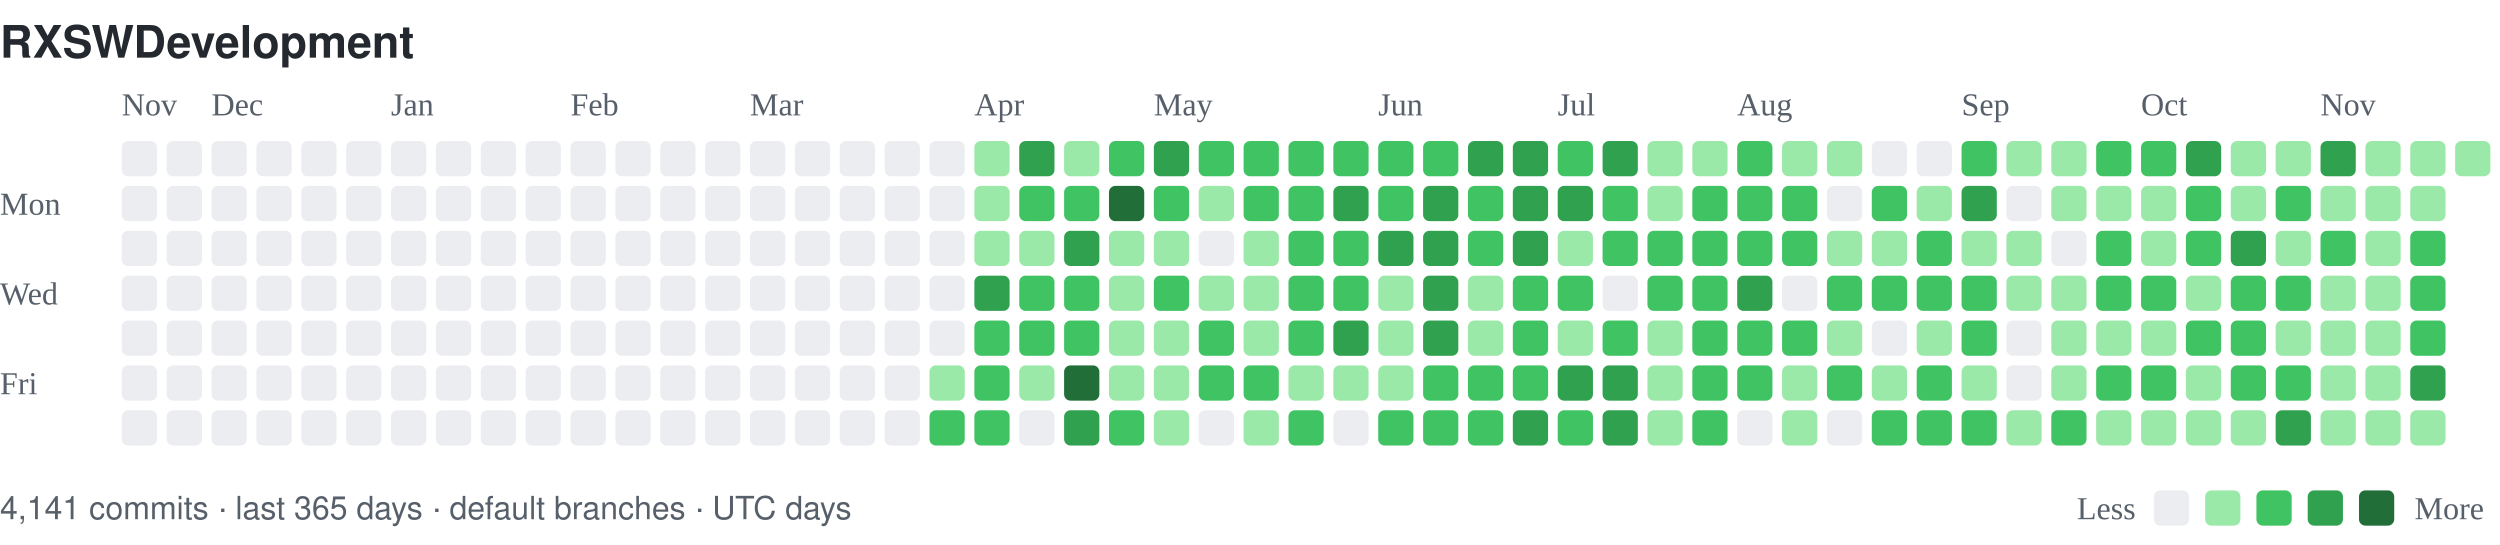
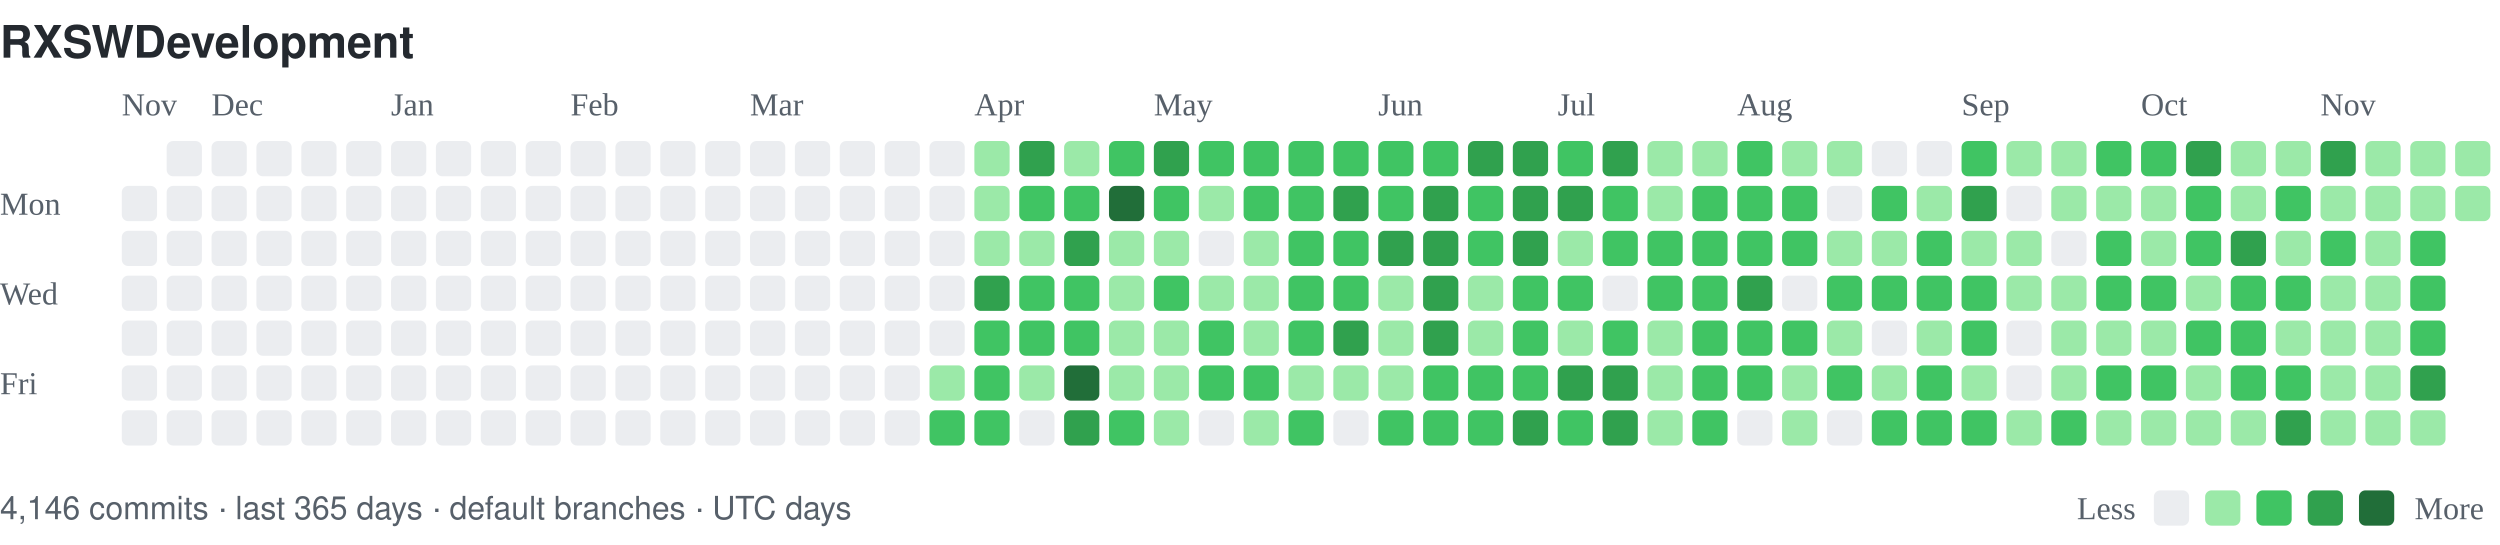
<svg xmlns="http://www.w3.org/2000/svg" width="780" height="170" viewBox="0 0 780 170" role="img">
  <text x="0" y="18" font-size="14" font-weight="600" fill="#24292f" font-family="ui-sans-serif,-apple-system,Segoe UI,Helvetica,Arial,sans-serif">RXSWDevelopment</text>
  <text x="0" y="67" font-size="10" fill="#57606a">Mon</text>
  <text x="0" y="95" font-size="10" fill="#57606a">Wed</text>
  <text x="0" y="123" font-size="10" fill="#57606a">Fri</text>
  <text x="38" y="36" font-size="10" fill="#57606a">Nov</text>
-   <rect x="38" y="44" width="11" height="11" rx="2" fill="#ebedf0" />
  <rect x="38" y="58" width="11" height="11" rx="2" fill="#ebedf0" />
  <rect x="38" y="72" width="11" height="11" rx="2" fill="#ebedf0" />
  <rect x="38" y="86" width="11" height="11" rx="2" fill="#ebedf0" />
  <rect x="38" y="100" width="11" height="11" rx="2" fill="#ebedf0" />
  <rect x="38" y="114" width="11" height="11" rx="2" fill="#ebedf0" />
  <rect x="38" y="128" width="11" height="11" rx="2" fill="#ebedf0" />
  <rect x="52" y="44" width="11" height="11" rx="2" fill="#ebedf0" />
  <rect x="52" y="58" width="11" height="11" rx="2" fill="#ebedf0" />
  <rect x="52" y="72" width="11" height="11" rx="2" fill="#ebedf0" />
  <rect x="52" y="86" width="11" height="11" rx="2" fill="#ebedf0" />
  <rect x="52" y="100" width="11" height="11" rx="2" fill="#ebedf0" />
  <rect x="52" y="114" width="11" height="11" rx="2" fill="#ebedf0" />
  <rect x="52" y="128" width="11" height="11" rx="2" fill="#ebedf0" />
  <text x="66" y="36" font-size="10" fill="#57606a">Dec</text>
  <rect x="66" y="44" width="11" height="11" rx="2" fill="#ebedf0" />
  <rect x="66" y="58" width="11" height="11" rx="2" fill="#ebedf0" />
  <rect x="66" y="72" width="11" height="11" rx="2" fill="#ebedf0" />
  <rect x="66" y="86" width="11" height="11" rx="2" fill="#ebedf0" />
  <rect x="66" y="100" width="11" height="11" rx="2" fill="#ebedf0" />
  <rect x="66" y="114" width="11" height="11" rx="2" fill="#ebedf0" />
  <rect x="66" y="128" width="11" height="11" rx="2" fill="#ebedf0" />
  <rect x="80" y="44" width="11" height="11" rx="2" fill="#ebedf0" />
  <rect x="80" y="58" width="11" height="11" rx="2" fill="#ebedf0" />
  <rect x="80" y="72" width="11" height="11" rx="2" fill="#ebedf0" />
  <rect x="80" y="86" width="11" height="11" rx="2" fill="#ebedf0" />
  <rect x="80" y="100" width="11" height="11" rx="2" fill="#ebedf0" />
  <rect x="80" y="114" width="11" height="11" rx="2" fill="#ebedf0" />
  <rect x="80" y="128" width="11" height="11" rx="2" fill="#ebedf0" />
  <rect x="94" y="44" width="11" height="11" rx="2" fill="#ebedf0" />
  <rect x="94" y="58" width="11" height="11" rx="2" fill="#ebedf0" />
  <rect x="94" y="72" width="11" height="11" rx="2" fill="#ebedf0" />
  <rect x="94" y="86" width="11" height="11" rx="2" fill="#ebedf0" />
  <rect x="94" y="100" width="11" height="11" rx="2" fill="#ebedf0" />
  <rect x="94" y="114" width="11" height="11" rx="2" fill="#ebedf0" />
  <rect x="94" y="128" width="11" height="11" rx="2" fill="#ebedf0" />
  <rect x="108" y="44" width="11" height="11" rx="2" fill="#ebedf0" />
  <rect x="108" y="58" width="11" height="11" rx="2" fill="#ebedf0" />
  <rect x="108" y="72" width="11" height="11" rx="2" fill="#ebedf0" />
  <rect x="108" y="86" width="11" height="11" rx="2" fill="#ebedf0" />
  <rect x="108" y="100" width="11" height="11" rx="2" fill="#ebedf0" />
  <rect x="108" y="114" width="11" height="11" rx="2" fill="#ebedf0" />
  <rect x="108" y="128" width="11" height="11" rx="2" fill="#ebedf0" />
  <text x="122" y="36" font-size="10" fill="#57606a">Jan</text>
  <rect x="122" y="44" width="11" height="11" rx="2" fill="#ebedf0" />
  <rect x="122" y="58" width="11" height="11" rx="2" fill="#ebedf0" />
  <rect x="122" y="72" width="11" height="11" rx="2" fill="#ebedf0" />
  <rect x="122" y="86" width="11" height="11" rx="2" fill="#ebedf0" />
  <rect x="122" y="100" width="11" height="11" rx="2" fill="#ebedf0" />
  <rect x="122" y="114" width="11" height="11" rx="2" fill="#ebedf0" />
  <rect x="122" y="128" width="11" height="11" rx="2" fill="#ebedf0" />
  <rect x="136" y="44" width="11" height="11" rx="2" fill="#ebedf0" />
  <rect x="136" y="58" width="11" height="11" rx="2" fill="#ebedf0" />
  <rect x="136" y="72" width="11" height="11" rx="2" fill="#ebedf0" />
  <rect x="136" y="86" width="11" height="11" rx="2" fill="#ebedf0" />
  <rect x="136" y="100" width="11" height="11" rx="2" fill="#ebedf0" />
  <rect x="136" y="114" width="11" height="11" rx="2" fill="#ebedf0" />
  <rect x="136" y="128" width="11" height="11" rx="2" fill="#ebedf0" />
  <rect x="150" y="44" width="11" height="11" rx="2" fill="#ebedf0" />
  <rect x="150" y="58" width="11" height="11" rx="2" fill="#ebedf0" />
  <rect x="150" y="72" width="11" height="11" rx="2" fill="#ebedf0" />
  <rect x="150" y="86" width="11" height="11" rx="2" fill="#ebedf0" />
  <rect x="150" y="100" width="11" height="11" rx="2" fill="#ebedf0" />
  <rect x="150" y="114" width="11" height="11" rx="2" fill="#ebedf0" />
  <rect x="150" y="128" width="11" height="11" rx="2" fill="#ebedf0" />
  <rect x="164" y="44" width="11" height="11" rx="2" fill="#ebedf0" />
  <rect x="164" y="58" width="11" height="11" rx="2" fill="#ebedf0" />
  <rect x="164" y="72" width="11" height="11" rx="2" fill="#ebedf0" />
  <rect x="164" y="86" width="11" height="11" rx="2" fill="#ebedf0" />
  <rect x="164" y="100" width="11" height="11" rx="2" fill="#ebedf0" />
  <rect x="164" y="114" width="11" height="11" rx="2" fill="#ebedf0" />
  <rect x="164" y="128" width="11" height="11" rx="2" fill="#ebedf0" />
  <text x="178" y="36" font-size="10" fill="#57606a">Feb</text>
  <rect x="178" y="44" width="11" height="11" rx="2" fill="#ebedf0" />
  <rect x="178" y="58" width="11" height="11" rx="2" fill="#ebedf0" />
  <rect x="178" y="72" width="11" height="11" rx="2" fill="#ebedf0" />
  <rect x="178" y="86" width="11" height="11" rx="2" fill="#ebedf0" />
  <rect x="178" y="100" width="11" height="11" rx="2" fill="#ebedf0" />
  <rect x="178" y="114" width="11" height="11" rx="2" fill="#ebedf0" />
  <rect x="178" y="128" width="11" height="11" rx="2" fill="#ebedf0" />
  <rect x="192" y="44" width="11" height="11" rx="2" fill="#ebedf0" />
  <rect x="192" y="58" width="11" height="11" rx="2" fill="#ebedf0" />
  <rect x="192" y="72" width="11" height="11" rx="2" fill="#ebedf0" />
  <rect x="192" y="86" width="11" height="11" rx="2" fill="#ebedf0" />
  <rect x="192" y="100" width="11" height="11" rx="2" fill="#ebedf0" />
  <rect x="192" y="114" width="11" height="11" rx="2" fill="#ebedf0" />
  <rect x="192" y="128" width="11" height="11" rx="2" fill="#ebedf0" />
  <rect x="206" y="44" width="11" height="11" rx="2" fill="#ebedf0" />
  <rect x="206" y="58" width="11" height="11" rx="2" fill="#ebedf0" />
  <rect x="206" y="72" width="11" height="11" rx="2" fill="#ebedf0" />
  <rect x="206" y="86" width="11" height="11" rx="2" fill="#ebedf0" />
  <rect x="206" y="100" width="11" height="11" rx="2" fill="#ebedf0" />
  <rect x="206" y="114" width="11" height="11" rx="2" fill="#ebedf0" />
  <rect x="206" y="128" width="11" height="11" rx="2" fill="#ebedf0" />
  <rect x="220" y="44" width="11" height="11" rx="2" fill="#ebedf0" />
  <rect x="220" y="58" width="11" height="11" rx="2" fill="#ebedf0" />
  <rect x="220" y="72" width="11" height="11" rx="2" fill="#ebedf0" />
  <rect x="220" y="86" width="11" height="11" rx="2" fill="#ebedf0" />
  <rect x="220" y="100" width="11" height="11" rx="2" fill="#ebedf0" />
  <rect x="220" y="114" width="11" height="11" rx="2" fill="#ebedf0" />
  <rect x="220" y="128" width="11" height="11" rx="2" fill="#ebedf0" />
  <text x="234" y="36" font-size="10" fill="#57606a">Mar</text>
  <rect x="234" y="44" width="11" height="11" rx="2" fill="#ebedf0" />
  <rect x="234" y="58" width="11" height="11" rx="2" fill="#ebedf0" />
  <rect x="234" y="72" width="11" height="11" rx="2" fill="#ebedf0" />
  <rect x="234" y="86" width="11" height="11" rx="2" fill="#ebedf0" />
  <rect x="234" y="100" width="11" height="11" rx="2" fill="#ebedf0" />
  <rect x="234" y="114" width="11" height="11" rx="2" fill="#ebedf0" />
  <rect x="234" y="128" width="11" height="11" rx="2" fill="#ebedf0" />
  <rect x="248" y="44" width="11" height="11" rx="2" fill="#ebedf0" />
  <rect x="248" y="58" width="11" height="11" rx="2" fill="#ebedf0" />
  <rect x="248" y="72" width="11" height="11" rx="2" fill="#ebedf0" />
  <rect x="248" y="86" width="11" height="11" rx="2" fill="#ebedf0" />
  <rect x="248" y="100" width="11" height="11" rx="2" fill="#ebedf0" />
  <rect x="248" y="114" width="11" height="11" rx="2" fill="#ebedf0" />
  <rect x="248" y="128" width="11" height="11" rx="2" fill="#ebedf0" />
  <rect x="262" y="44" width="11" height="11" rx="2" fill="#ebedf0" />
  <rect x="262" y="58" width="11" height="11" rx="2" fill="#ebedf0" />
  <rect x="262" y="72" width="11" height="11" rx="2" fill="#ebedf0" />
  <rect x="262" y="86" width="11" height="11" rx="2" fill="#ebedf0" />
  <rect x="262" y="100" width="11" height="11" rx="2" fill="#ebedf0" />
  <rect x="262" y="114" width="11" height="11" rx="2" fill="#ebedf0" />
  <rect x="262" y="128" width="11" height="11" rx="2" fill="#ebedf0" />
  <rect x="276" y="44" width="11" height="11" rx="2" fill="#ebedf0" />
  <rect x="276" y="58" width="11" height="11" rx="2" fill="#ebedf0" />
  <rect x="276" y="72" width="11" height="11" rx="2" fill="#ebedf0" />
  <rect x="276" y="86" width="11" height="11" rx="2" fill="#ebedf0" />
  <rect x="276" y="100" width="11" height="11" rx="2" fill="#ebedf0" />
  <rect x="276" y="114" width="11" height="11" rx="2" fill="#ebedf0" />
  <rect x="276" y="128" width="11" height="11" rx="2" fill="#ebedf0" />
  <rect x="290" y="44" width="11" height="11" rx="2" fill="#ebedf0" />
  <rect x="290" y="58" width="11" height="11" rx="2" fill="#ebedf0" />
  <rect x="290" y="72" width="11" height="11" rx="2" fill="#ebedf0" />
  <rect x="290" y="86" width="11" height="11" rx="2" fill="#ebedf0" />
  <rect x="290" y="100" width="11" height="11" rx="2" fill="#ebedf0" />
  <rect x="290" y="114" width="11" height="11" rx="2" fill="#9be9a8" />
  <rect x="290" y="128" width="11" height="11" rx="2" fill="#40c463" />
  <text x="304" y="36" font-size="10" fill="#57606a">Apr</text>
  <rect x="304" y="44" width="11" height="11" rx="2" fill="#9be9a8" />
  <rect x="304" y="58" width="11" height="11" rx="2" fill="#9be9a8" />
  <rect x="304" y="72" width="11" height="11" rx="2" fill="#9be9a8" />
  <rect x="304" y="86" width="11" height="11" rx="2" fill="#30a14e" />
  <rect x="304" y="100" width="11" height="11" rx="2" fill="#40c463" />
  <rect x="304" y="114" width="11" height="11" rx="2" fill="#40c463" />
  <rect x="304" y="128" width="11" height="11" rx="2" fill="#40c463" />
  <rect x="318" y="44" width="11" height="11" rx="2" fill="#30a14e" />
  <rect x="318" y="58" width="11" height="11" rx="2" fill="#40c463" />
  <rect x="318" y="72" width="11" height="11" rx="2" fill="#9be9a8" />
  <rect x="318" y="86" width="11" height="11" rx="2" fill="#40c463" />
  <rect x="318" y="100" width="11" height="11" rx="2" fill="#40c463" />
  <rect x="318" y="114" width="11" height="11" rx="2" fill="#9be9a8" />
  <rect x="318" y="128" width="11" height="11" rx="2" fill="#ebedf0" />
  <rect x="332" y="44" width="11" height="11" rx="2" fill="#9be9a8" />
  <rect x="332" y="58" width="11" height="11" rx="2" fill="#40c463" />
  <rect x="332" y="72" width="11" height="11" rx="2" fill="#30a14e" />
  <rect x="332" y="86" width="11" height="11" rx="2" fill="#40c463" />
  <rect x="332" y="100" width="11" height="11" rx="2" fill="#40c463" />
  <rect x="332" y="114" width="11" height="11" rx="2" fill="#216e39" />
  <rect x="332" y="128" width="11" height="11" rx="2" fill="#30a14e" />
  <rect x="346" y="44" width="11" height="11" rx="2" fill="#40c463" />
  <rect x="346" y="58" width="11" height="11" rx="2" fill="#216e39" />
  <rect x="346" y="72" width="11" height="11" rx="2" fill="#9be9a8" />
  <rect x="346" y="86" width="11" height="11" rx="2" fill="#9be9a8" />
  <rect x="346" y="100" width="11" height="11" rx="2" fill="#9be9a8" />
  <rect x="346" y="114" width="11" height="11" rx="2" fill="#9be9a8" />
  <rect x="346" y="128" width="11" height="11" rx="2" fill="#40c463" />
  <text x="360" y="36" font-size="10" fill="#57606a">May</text>
  <rect x="360" y="44" width="11" height="11" rx="2" fill="#30a14e" />
  <rect x="360" y="58" width="11" height="11" rx="2" fill="#40c463" />
  <rect x="360" y="72" width="11" height="11" rx="2" fill="#9be9a8" />
  <rect x="360" y="86" width="11" height="11" rx="2" fill="#40c463" />
  <rect x="360" y="100" width="11" height="11" rx="2" fill="#9be9a8" />
  <rect x="360" y="114" width="11" height="11" rx="2" fill="#9be9a8" />
  <rect x="360" y="128" width="11" height="11" rx="2" fill="#9be9a8" />
  <rect x="374" y="44" width="11" height="11" rx="2" fill="#40c463" />
  <rect x="374" y="58" width="11" height="11" rx="2" fill="#9be9a8" />
  <rect x="374" y="72" width="11" height="11" rx="2" fill="#ebedf0" />
  <rect x="374" y="86" width="11" height="11" rx="2" fill="#9be9a8" />
  <rect x="374" y="100" width="11" height="11" rx="2" fill="#40c463" />
  <rect x="374" y="114" width="11" height="11" rx="2" fill="#40c463" />
  <rect x="374" y="128" width="11" height="11" rx="2" fill="#ebedf0" />
  <rect x="388" y="44" width="11" height="11" rx="2" fill="#40c463" />
  <rect x="388" y="58" width="11" height="11" rx="2" fill="#40c463" />
  <rect x="388" y="72" width="11" height="11" rx="2" fill="#9be9a8" />
  <rect x="388" y="86" width="11" height="11" rx="2" fill="#9be9a8" />
  <rect x="388" y="100" width="11" height="11" rx="2" fill="#9be9a8" />
  <rect x="388" y="114" width="11" height="11" rx="2" fill="#40c463" />
  <rect x="388" y="128" width="11" height="11" rx="2" fill="#9be9a8" />
  <rect x="402" y="44" width="11" height="11" rx="2" fill="#40c463" />
  <rect x="402" y="58" width="11" height="11" rx="2" fill="#40c463" />
  <rect x="402" y="72" width="11" height="11" rx="2" fill="#40c463" />
  <rect x="402" y="86" width="11" height="11" rx="2" fill="#40c463" />
  <rect x="402" y="100" width="11" height="11" rx="2" fill="#40c463" />
  <rect x="402" y="114" width="11" height="11" rx="2" fill="#9be9a8" />
  <rect x="402" y="128" width="11" height="11" rx="2" fill="#40c463" />
  <rect x="416" y="44" width="11" height="11" rx="2" fill="#40c463" />
  <rect x="416" y="58" width="11" height="11" rx="2" fill="#30a14e" />
  <rect x="416" y="72" width="11" height="11" rx="2" fill="#40c463" />
  <rect x="416" y="86" width="11" height="11" rx="2" fill="#40c463" />
  <rect x="416" y="100" width="11" height="11" rx="2" fill="#30a14e" />
  <rect x="416" y="114" width="11" height="11" rx="2" fill="#9be9a8" />
  <rect x="416" y="128" width="11" height="11" rx="2" fill="#ebedf0" />
  <text x="430" y="36" font-size="10" fill="#57606a">Jun</text>
  <rect x="430" y="44" width="11" height="11" rx="2" fill="#40c463" />
  <rect x="430" y="58" width="11" height="11" rx="2" fill="#40c463" />
  <rect x="430" y="72" width="11" height="11" rx="2" fill="#30a14e" />
  <rect x="430" y="86" width="11" height="11" rx="2" fill="#9be9a8" />
  <rect x="430" y="100" width="11" height="11" rx="2" fill="#9be9a8" />
  <rect x="430" y="114" width="11" height="11" rx="2" fill="#9be9a8" />
  <rect x="430" y="128" width="11" height="11" rx="2" fill="#40c463" />
  <rect x="444" y="44" width="11" height="11" rx="2" fill="#40c463" />
  <rect x="444" y="58" width="11" height="11" rx="2" fill="#30a14e" />
  <rect x="444" y="72" width="11" height="11" rx="2" fill="#30a14e" />
  <rect x="444" y="86" width="11" height="11" rx="2" fill="#30a14e" />
  <rect x="444" y="100" width="11" height="11" rx="2" fill="#30a14e" />
  <rect x="444" y="114" width="11" height="11" rx="2" fill="#40c463" />
  <rect x="444" y="128" width="11" height="11" rx="2" fill="#40c463" />
  <rect x="458" y="44" width="11" height="11" rx="2" fill="#30a14e" />
  <rect x="458" y="58" width="11" height="11" rx="2" fill="#40c463" />
  <rect x="458" y="72" width="11" height="11" rx="2" fill="#40c463" />
  <rect x="458" y="86" width="11" height="11" rx="2" fill="#9be9a8" />
  <rect x="458" y="100" width="11" height="11" rx="2" fill="#9be9a8" />
  <rect x="458" y="114" width="11" height="11" rx="2" fill="#40c463" />
  <rect x="458" y="128" width="11" height="11" rx="2" fill="#40c463" />
  <rect x="472" y="44" width="11" height="11" rx="2" fill="#30a14e" />
  <rect x="472" y="58" width="11" height="11" rx="2" fill="#30a14e" />
  <rect x="472" y="72" width="11" height="11" rx="2" fill="#30a14e" />
  <rect x="472" y="86" width="11" height="11" rx="2" fill="#40c463" />
  <rect x="472" y="100" width="11" height="11" rx="2" fill="#40c463" />
  <rect x="472" y="114" width="11" height="11" rx="2" fill="#40c463" />
  <rect x="472" y="128" width="11" height="11" rx="2" fill="#30a14e" />
  <text x="486" y="36" font-size="10" fill="#57606a">Jul</text>
  <rect x="486" y="44" width="11" height="11" rx="2" fill="#40c463" />
  <rect x="486" y="58" width="11" height="11" rx="2" fill="#30a14e" />
  <rect x="486" y="72" width="11" height="11" rx="2" fill="#9be9a8" />
  <rect x="486" y="86" width="11" height="11" rx="2" fill="#40c463" />
  <rect x="486" y="100" width="11" height="11" rx="2" fill="#9be9a8" />
  <rect x="486" y="114" width="11" height="11" rx="2" fill="#30a14e" />
  <rect x="486" y="128" width="11" height="11" rx="2" fill="#40c463" />
  <rect x="500" y="44" width="11" height="11" rx="2" fill="#30a14e" />
  <rect x="500" y="58" width="11" height="11" rx="2" fill="#40c463" />
  <rect x="500" y="72" width="11" height="11" rx="2" fill="#40c463" />
  <rect x="500" y="86" width="11" height="11" rx="2" fill="#ebedf0" />
  <rect x="500" y="100" width="11" height="11" rx="2" fill="#40c463" />
  <rect x="500" y="114" width="11" height="11" rx="2" fill="#30a14e" />
  <rect x="500" y="128" width="11" height="11" rx="2" fill="#30a14e" />
  <rect x="514" y="44" width="11" height="11" rx="2" fill="#9be9a8" />
  <rect x="514" y="58" width="11" height="11" rx="2" fill="#9be9a8" />
  <rect x="514" y="72" width="11" height="11" rx="2" fill="#40c463" />
  <rect x="514" y="86" width="11" height="11" rx="2" fill="#40c463" />
  <rect x="514" y="100" width="11" height="11" rx="2" fill="#9be9a8" />
  <rect x="514" y="114" width="11" height="11" rx="2" fill="#9be9a8" />
  <rect x="514" y="128" width="11" height="11" rx="2" fill="#9be9a8" />
  <rect x="528" y="44" width="11" height="11" rx="2" fill="#9be9a8" />
  <rect x="528" y="58" width="11" height="11" rx="2" fill="#40c463" />
  <rect x="528" y="72" width="11" height="11" rx="2" fill="#40c463" />
  <rect x="528" y="86" width="11" height="11" rx="2" fill="#40c463" />
  <rect x="528" y="100" width="11" height="11" rx="2" fill="#40c463" />
  <rect x="528" y="114" width="11" height="11" rx="2" fill="#40c463" />
  <rect x="528" y="128" width="11" height="11" rx="2" fill="#40c463" />
  <text x="542" y="36" font-size="10" fill="#57606a">Aug</text>
  <rect x="542" y="44" width="11" height="11" rx="2" fill="#40c463" />
  <rect x="542" y="58" width="11" height="11" rx="2" fill="#40c463" />
  <rect x="542" y="72" width="11" height="11" rx="2" fill="#40c463" />
  <rect x="542" y="86" width="11" height="11" rx="2" fill="#30a14e" />
  <rect x="542" y="100" width="11" height="11" rx="2" fill="#40c463" />
  <rect x="542" y="114" width="11" height="11" rx="2" fill="#40c463" />
  <rect x="542" y="128" width="11" height="11" rx="2" fill="#ebedf0" />
  <rect x="556" y="44" width="11" height="11" rx="2" fill="#9be9a8" />
  <rect x="556" y="58" width="11" height="11" rx="2" fill="#40c463" />
  <rect x="556" y="72" width="11" height="11" rx="2" fill="#40c463" />
  <rect x="556" y="86" width="11" height="11" rx="2" fill="#ebedf0" />
  <rect x="556" y="100" width="11" height="11" rx="2" fill="#40c463" />
  <rect x="556" y="114" width="11" height="11" rx="2" fill="#9be9a8" />
  <rect x="556" y="128" width="11" height="11" rx="2" fill="#9be9a8" />
  <rect x="570" y="44" width="11" height="11" rx="2" fill="#9be9a8" />
  <rect x="570" y="58" width="11" height="11" rx="2" fill="#ebedf0" />
  <rect x="570" y="72" width="11" height="11" rx="2" fill="#9be9a8" />
  <rect x="570" y="86" width="11" height="11" rx="2" fill="#40c463" />
  <rect x="570" y="100" width="11" height="11" rx="2" fill="#9be9a8" />
  <rect x="570" y="114" width="11" height="11" rx="2" fill="#40c463" />
  <rect x="570" y="128" width="11" height="11" rx="2" fill="#ebedf0" />
  <rect x="584" y="44" width="11" height="11" rx="2" fill="#ebedf0" />
  <rect x="584" y="58" width="11" height="11" rx="2" fill="#40c463" />
  <rect x="584" y="72" width="11" height="11" rx="2" fill="#9be9a8" />
  <rect x="584" y="86" width="11" height="11" rx="2" fill="#40c463" />
  <rect x="584" y="100" width="11" height="11" rx="2" fill="#ebedf0" />
  <rect x="584" y="114" width="11" height="11" rx="2" fill="#9be9a8" />
  <rect x="584" y="128" width="11" height="11" rx="2" fill="#40c463" />
  <rect x="598" y="44" width="11" height="11" rx="2" fill="#ebedf0" />
  <rect x="598" y="58" width="11" height="11" rx="2" fill="#9be9a8" />
  <rect x="598" y="72" width="11" height="11" rx="2" fill="#40c463" />
  <rect x="598" y="86" width="11" height="11" rx="2" fill="#40c463" />
  <rect x="598" y="100" width="11" height="11" rx="2" fill="#9be9a8" />
  <rect x="598" y="114" width="11" height="11" rx="2" fill="#40c463" />
  <rect x="598" y="128" width="11" height="11" rx="2" fill="#40c463" />
  <text x="612" y="36" font-size="10" fill="#57606a">Sep</text>
  <rect x="612" y="44" width="11" height="11" rx="2" fill="#40c463" />
  <rect x="612" y="58" width="11" height="11" rx="2" fill="#30a14e" />
  <rect x="612" y="72" width="11" height="11" rx="2" fill="#9be9a8" />
  <rect x="612" y="86" width="11" height="11" rx="2" fill="#40c463" />
  <rect x="612" y="100" width="11" height="11" rx="2" fill="#40c463" />
  <rect x="612" y="114" width="11" height="11" rx="2" fill="#9be9a8" />
  <rect x="612" y="128" width="11" height="11" rx="2" fill="#40c463" />
  <rect x="626" y="44" width="11" height="11" rx="2" fill="#9be9a8" />
  <rect x="626" y="58" width="11" height="11" rx="2" fill="#ebedf0" />
  <rect x="626" y="72" width="11" height="11" rx="2" fill="#9be9a8" />
  <rect x="626" y="86" width="11" height="11" rx="2" fill="#9be9a8" />
  <rect x="626" y="100" width="11" height="11" rx="2" fill="#ebedf0" />
  <rect x="626" y="114" width="11" height="11" rx="2" fill="#ebedf0" />
  <rect x="626" y="128" width="11" height="11" rx="2" fill="#9be9a8" />
  <rect x="640" y="44" width="11" height="11" rx="2" fill="#9be9a8" />
  <rect x="640" y="58" width="11" height="11" rx="2" fill="#9be9a8" />
  <rect x="640" y="72" width="11" height="11" rx="2" fill="#ebedf0" />
  <rect x="640" y="86" width="11" height="11" rx="2" fill="#9be9a8" />
  <rect x="640" y="100" width="11" height="11" rx="2" fill="#9be9a8" />
  <rect x="640" y="114" width="11" height="11" rx="2" fill="#9be9a8" />
  <rect x="640" y="128" width="11" height="11" rx="2" fill="#40c463" />
  <rect x="654" y="44" width="11" height="11" rx="2" fill="#40c463" />
  <rect x="654" y="58" width="11" height="11" rx="2" fill="#9be9a8" />
  <rect x="654" y="72" width="11" height="11" rx="2" fill="#40c463" />
  <rect x="654" y="86" width="11" height="11" rx="2" fill="#40c463" />
  <rect x="654" y="100" width="11" height="11" rx="2" fill="#9be9a8" />
  <rect x="654" y="114" width="11" height="11" rx="2" fill="#40c463" />
  <rect x="654" y="128" width="11" height="11" rx="2" fill="#9be9a8" />
  <text x="668" y="36" font-size="10" fill="#57606a">Oct</text>
  <rect x="668" y="44" width="11" height="11" rx="2" fill="#40c463" />
  <rect x="668" y="58" width="11" height="11" rx="2" fill="#9be9a8" />
  <rect x="668" y="72" width="11" height="11" rx="2" fill="#9be9a8" />
  <rect x="668" y="86" width="11" height="11" rx="2" fill="#40c463" />
  <rect x="668" y="100" width="11" height="11" rx="2" fill="#9be9a8" />
  <rect x="668" y="114" width="11" height="11" rx="2" fill="#40c463" />
  <rect x="668" y="128" width="11" height="11" rx="2" fill="#9be9a8" />
  <rect x="682" y="44" width="11" height="11" rx="2" fill="#30a14e" />
  <rect x="682" y="58" width="11" height="11" rx="2" fill="#40c463" />
  <rect x="682" y="72" width="11" height="11" rx="2" fill="#40c463" />
  <rect x="682" y="86" width="11" height="11" rx="2" fill="#9be9a8" />
  <rect x="682" y="100" width="11" height="11" rx="2" fill="#40c463" />
  <rect x="682" y="114" width="11" height="11" rx="2" fill="#9be9a8" />
  <rect x="682" y="128" width="11" height="11" rx="2" fill="#9be9a8" />
  <rect x="696" y="44" width="11" height="11" rx="2" fill="#9be9a8" />
  <rect x="696" y="58" width="11" height="11" rx="2" fill="#9be9a8" />
  <rect x="696" y="72" width="11" height="11" rx="2" fill="#30a14e" />
  <rect x="696" y="86" width="11" height="11" rx="2" fill="#40c463" />
  <rect x="696" y="100" width="11" height="11" rx="2" fill="#40c463" />
  <rect x="696" y="114" width="11" height="11" rx="2" fill="#40c463" />
  <rect x="696" y="128" width="11" height="11" rx="2" fill="#9be9a8" />
  <rect x="710" y="44" width="11" height="11" rx="2" fill="#9be9a8" />
  <rect x="710" y="58" width="11" height="11" rx="2" fill="#40c463" />
  <rect x="710" y="72" width="11" height="11" rx="2" fill="#9be9a8" />
  <rect x="710" y="86" width="11" height="11" rx="2" fill="#40c463" />
  <rect x="710" y="100" width="11" height="11" rx="2" fill="#9be9a8" />
  <rect x="710" y="114" width="11" height="11" rx="2" fill="#40c463" />
  <rect x="710" y="128" width="11" height="11" rx="2" fill="#30a14e" />
  <text x="724" y="36" font-size="10" fill="#57606a">Nov</text>
  <rect x="724" y="44" width="11" height="11" rx="2" fill="#30a14e" />
  <rect x="724" y="58" width="11" height="11" rx="2" fill="#9be9a8" />
  <rect x="724" y="72" width="11" height="11" rx="2" fill="#40c463" />
  <rect x="724" y="86" width="11" height="11" rx="2" fill="#9be9a8" />
  <rect x="724" y="100" width="11" height="11" rx="2" fill="#9be9a8" />
  <rect x="724" y="114" width="11" height="11" rx="2" fill="#9be9a8" />
  <rect x="724" y="128" width="11" height="11" rx="2" fill="#9be9a8" />
  <rect x="738" y="44" width="11" height="11" rx="2" fill="#9be9a8" />
  <rect x="738" y="58" width="11" height="11" rx="2" fill="#9be9a8" />
  <rect x="738" y="72" width="11" height="11" rx="2" fill="#9be9a8" />
  <rect x="738" y="86" width="11" height="11" rx="2" fill="#9be9a8" />
  <rect x="738" y="100" width="11" height="11" rx="2" fill="#9be9a8" />
  <rect x="738" y="114" width="11" height="11" rx="2" fill="#9be9a8" />
  <rect x="738" y="128" width="11" height="11" rx="2" fill="#9be9a8" />
  <rect x="752" y="44" width="11" height="11" rx="2" fill="#9be9a8" />
  <rect x="752" y="58" width="11" height="11" rx="2" fill="#9be9a8" />
  <rect x="752" y="72" width="11" height="11" rx="2" fill="#40c463" />
  <rect x="752" y="86" width="11" height="11" rx="2" fill="#40c463" />
  <rect x="752" y="100" width="11" height="11" rx="2" fill="#40c463" />
  <rect x="752" y="114" width="11" height="11" rx="2" fill="#30a14e" />
  <rect x="752" y="128" width="11" height="11" rx="2" fill="#9be9a8" />
  <rect x="766" y="44" width="11" height="11" rx="2" fill="#9be9a8" />
+   <rect x="766" y="58" width="11" height="11" rx="2" fill="#9be9a8" />
  <text x="648" y="162" font-size="10" fill="#57606a">Less</text>
  <rect x="672" y="153" width="11" height="11" rx="2" fill="#ebedf0" />
  <rect x="688" y="153" width="11" height="11" rx="2" fill="#9be9a8" />
  <rect x="704" y="153" width="11" height="11" rx="2" fill="#40c463" />
  <rect x="720" y="153" width="11" height="11" rx="2" fill="#30a14e" />
  <rect x="736" y="153" width="11" height="11" rx="2" fill="#216e39" />
  <text x="775" y="162" font-size="10" fill="#57606a" text-anchor="end">More</text>
-   <text x="0" y="162" font-size="10" fill="#57606a" font-family="ui-sans-serif,-apple-system,Segoe UI,Helvetica,Arial,sans-serif">4,141 commits · last 365 days · default branches · UTC days</text>
+   <text x="0" y="162" font-size="10" fill="#57606a" font-family="ui-sans-serif,-apple-system,Segoe UI,Helvetica,Arial,sans-serif">4,146 commits · last 365 days · default branches · UTC days</text>
</svg>
